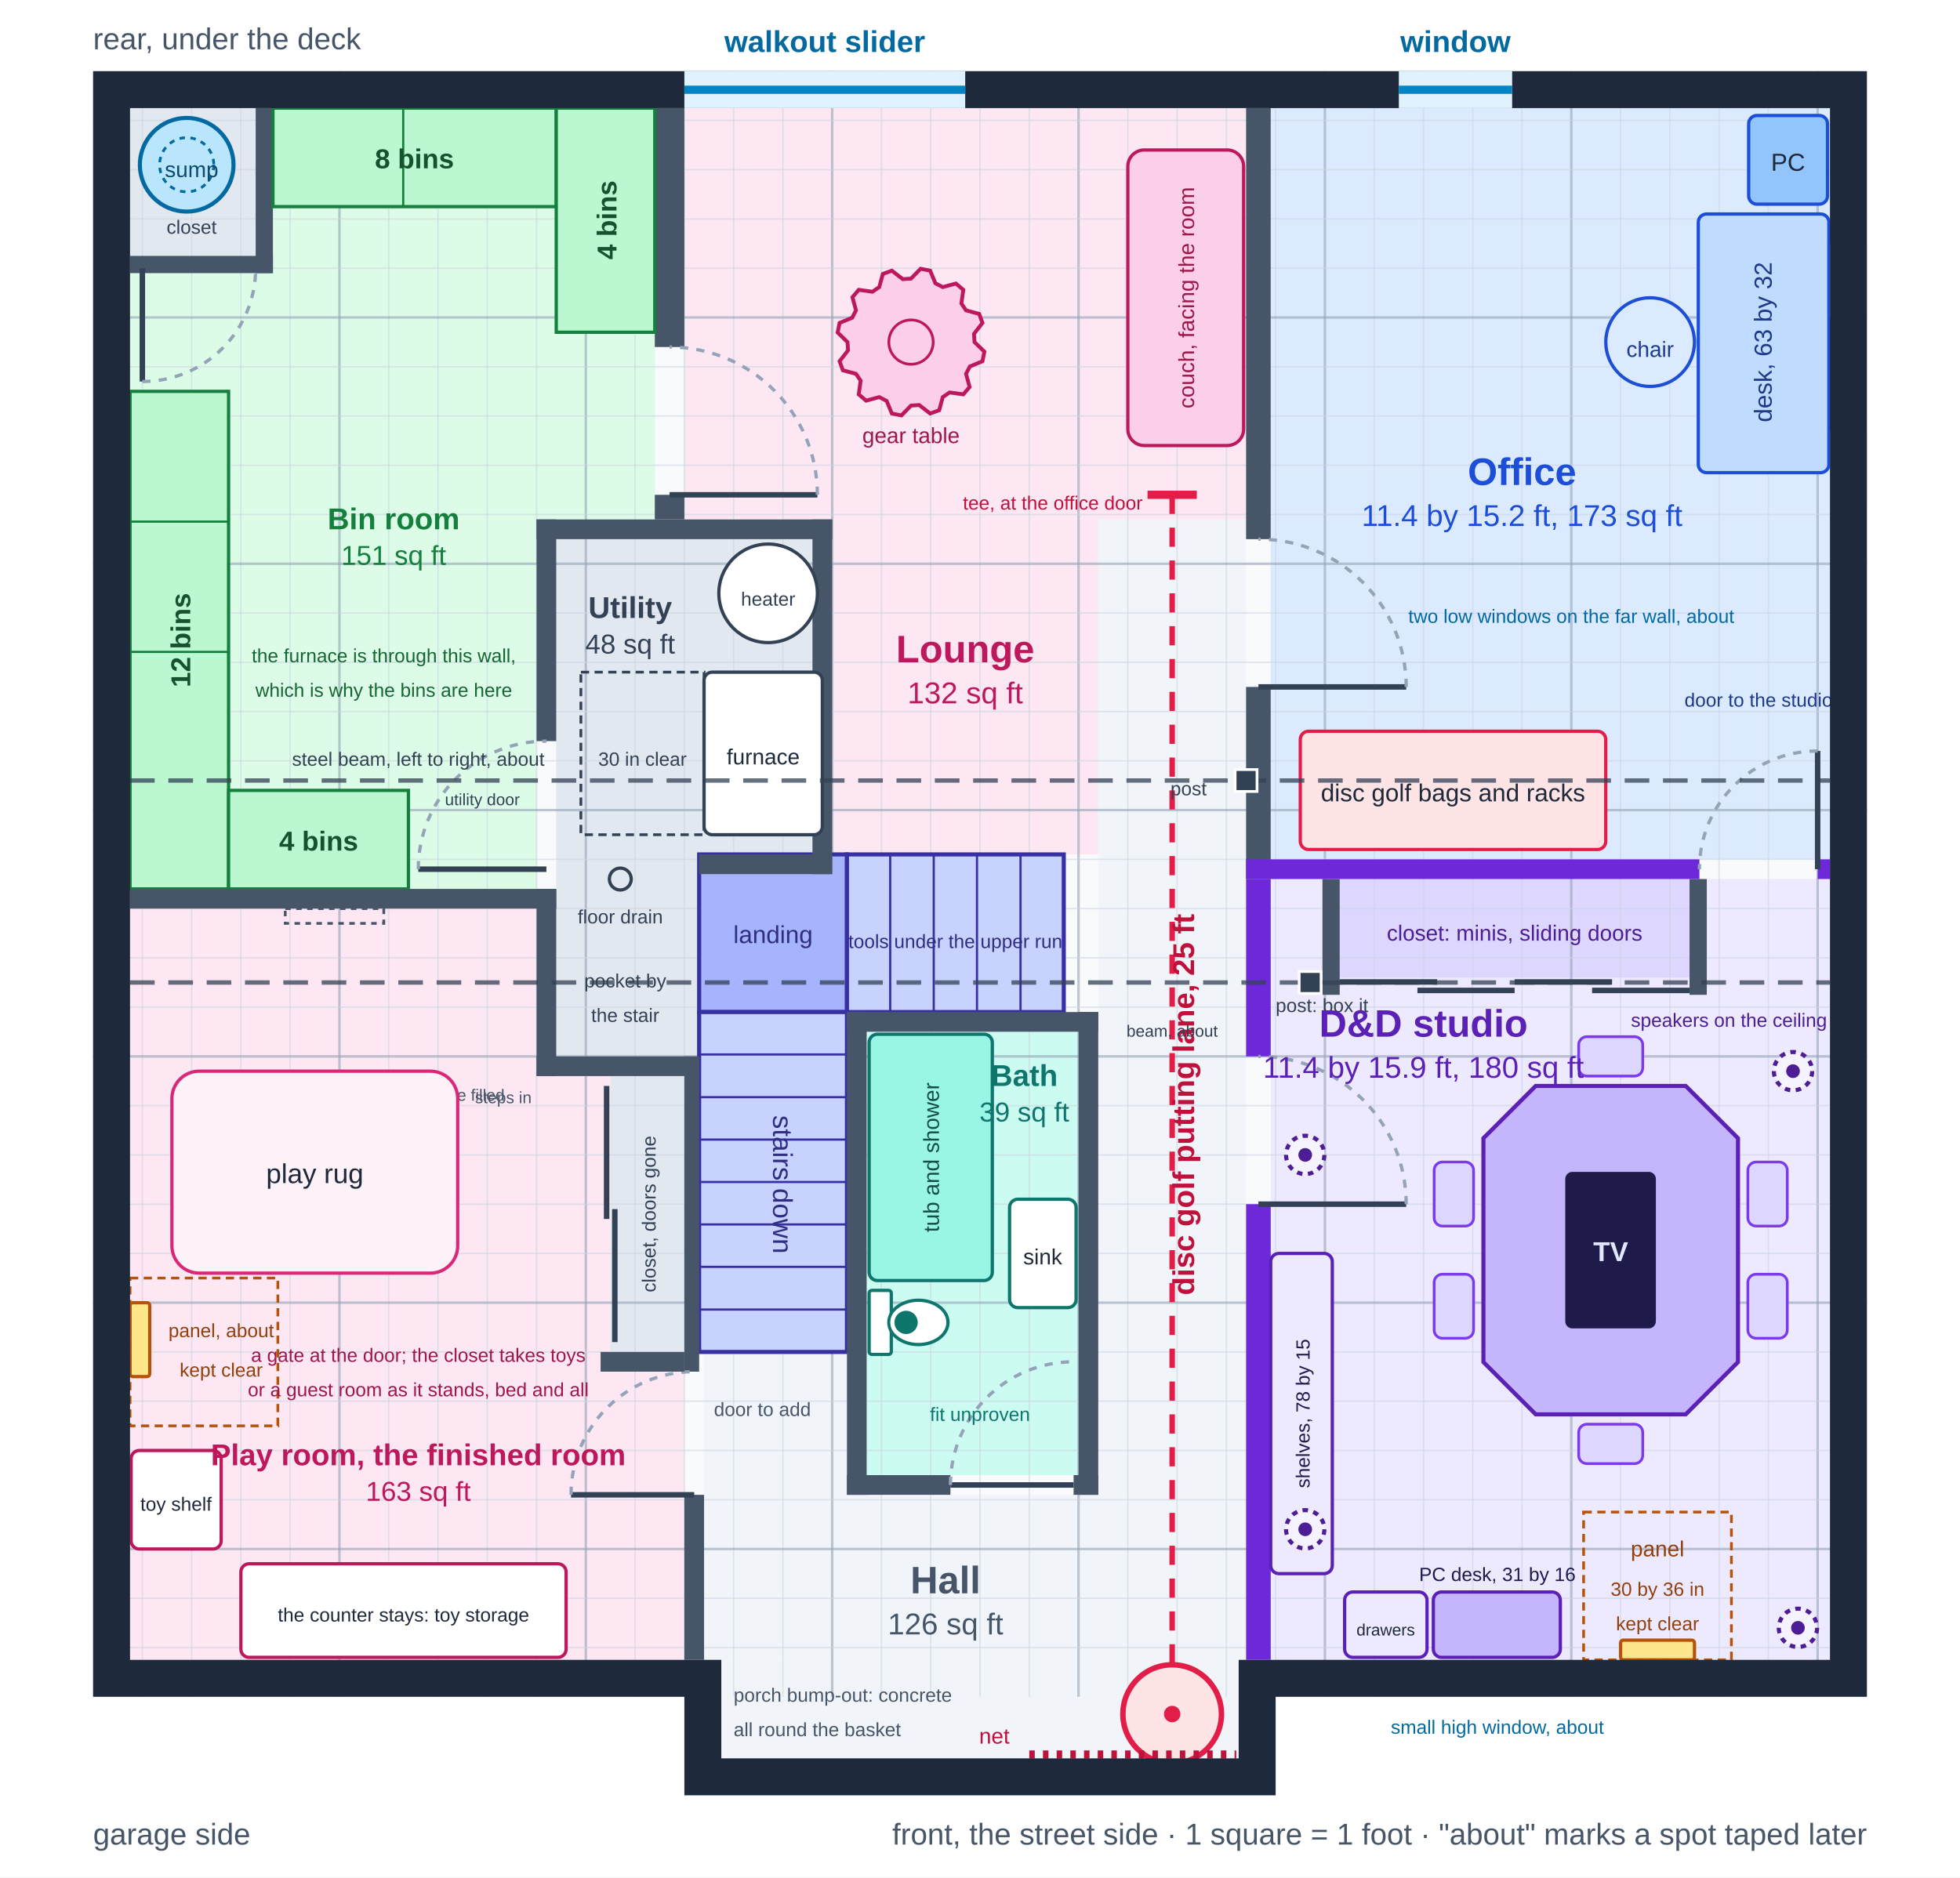
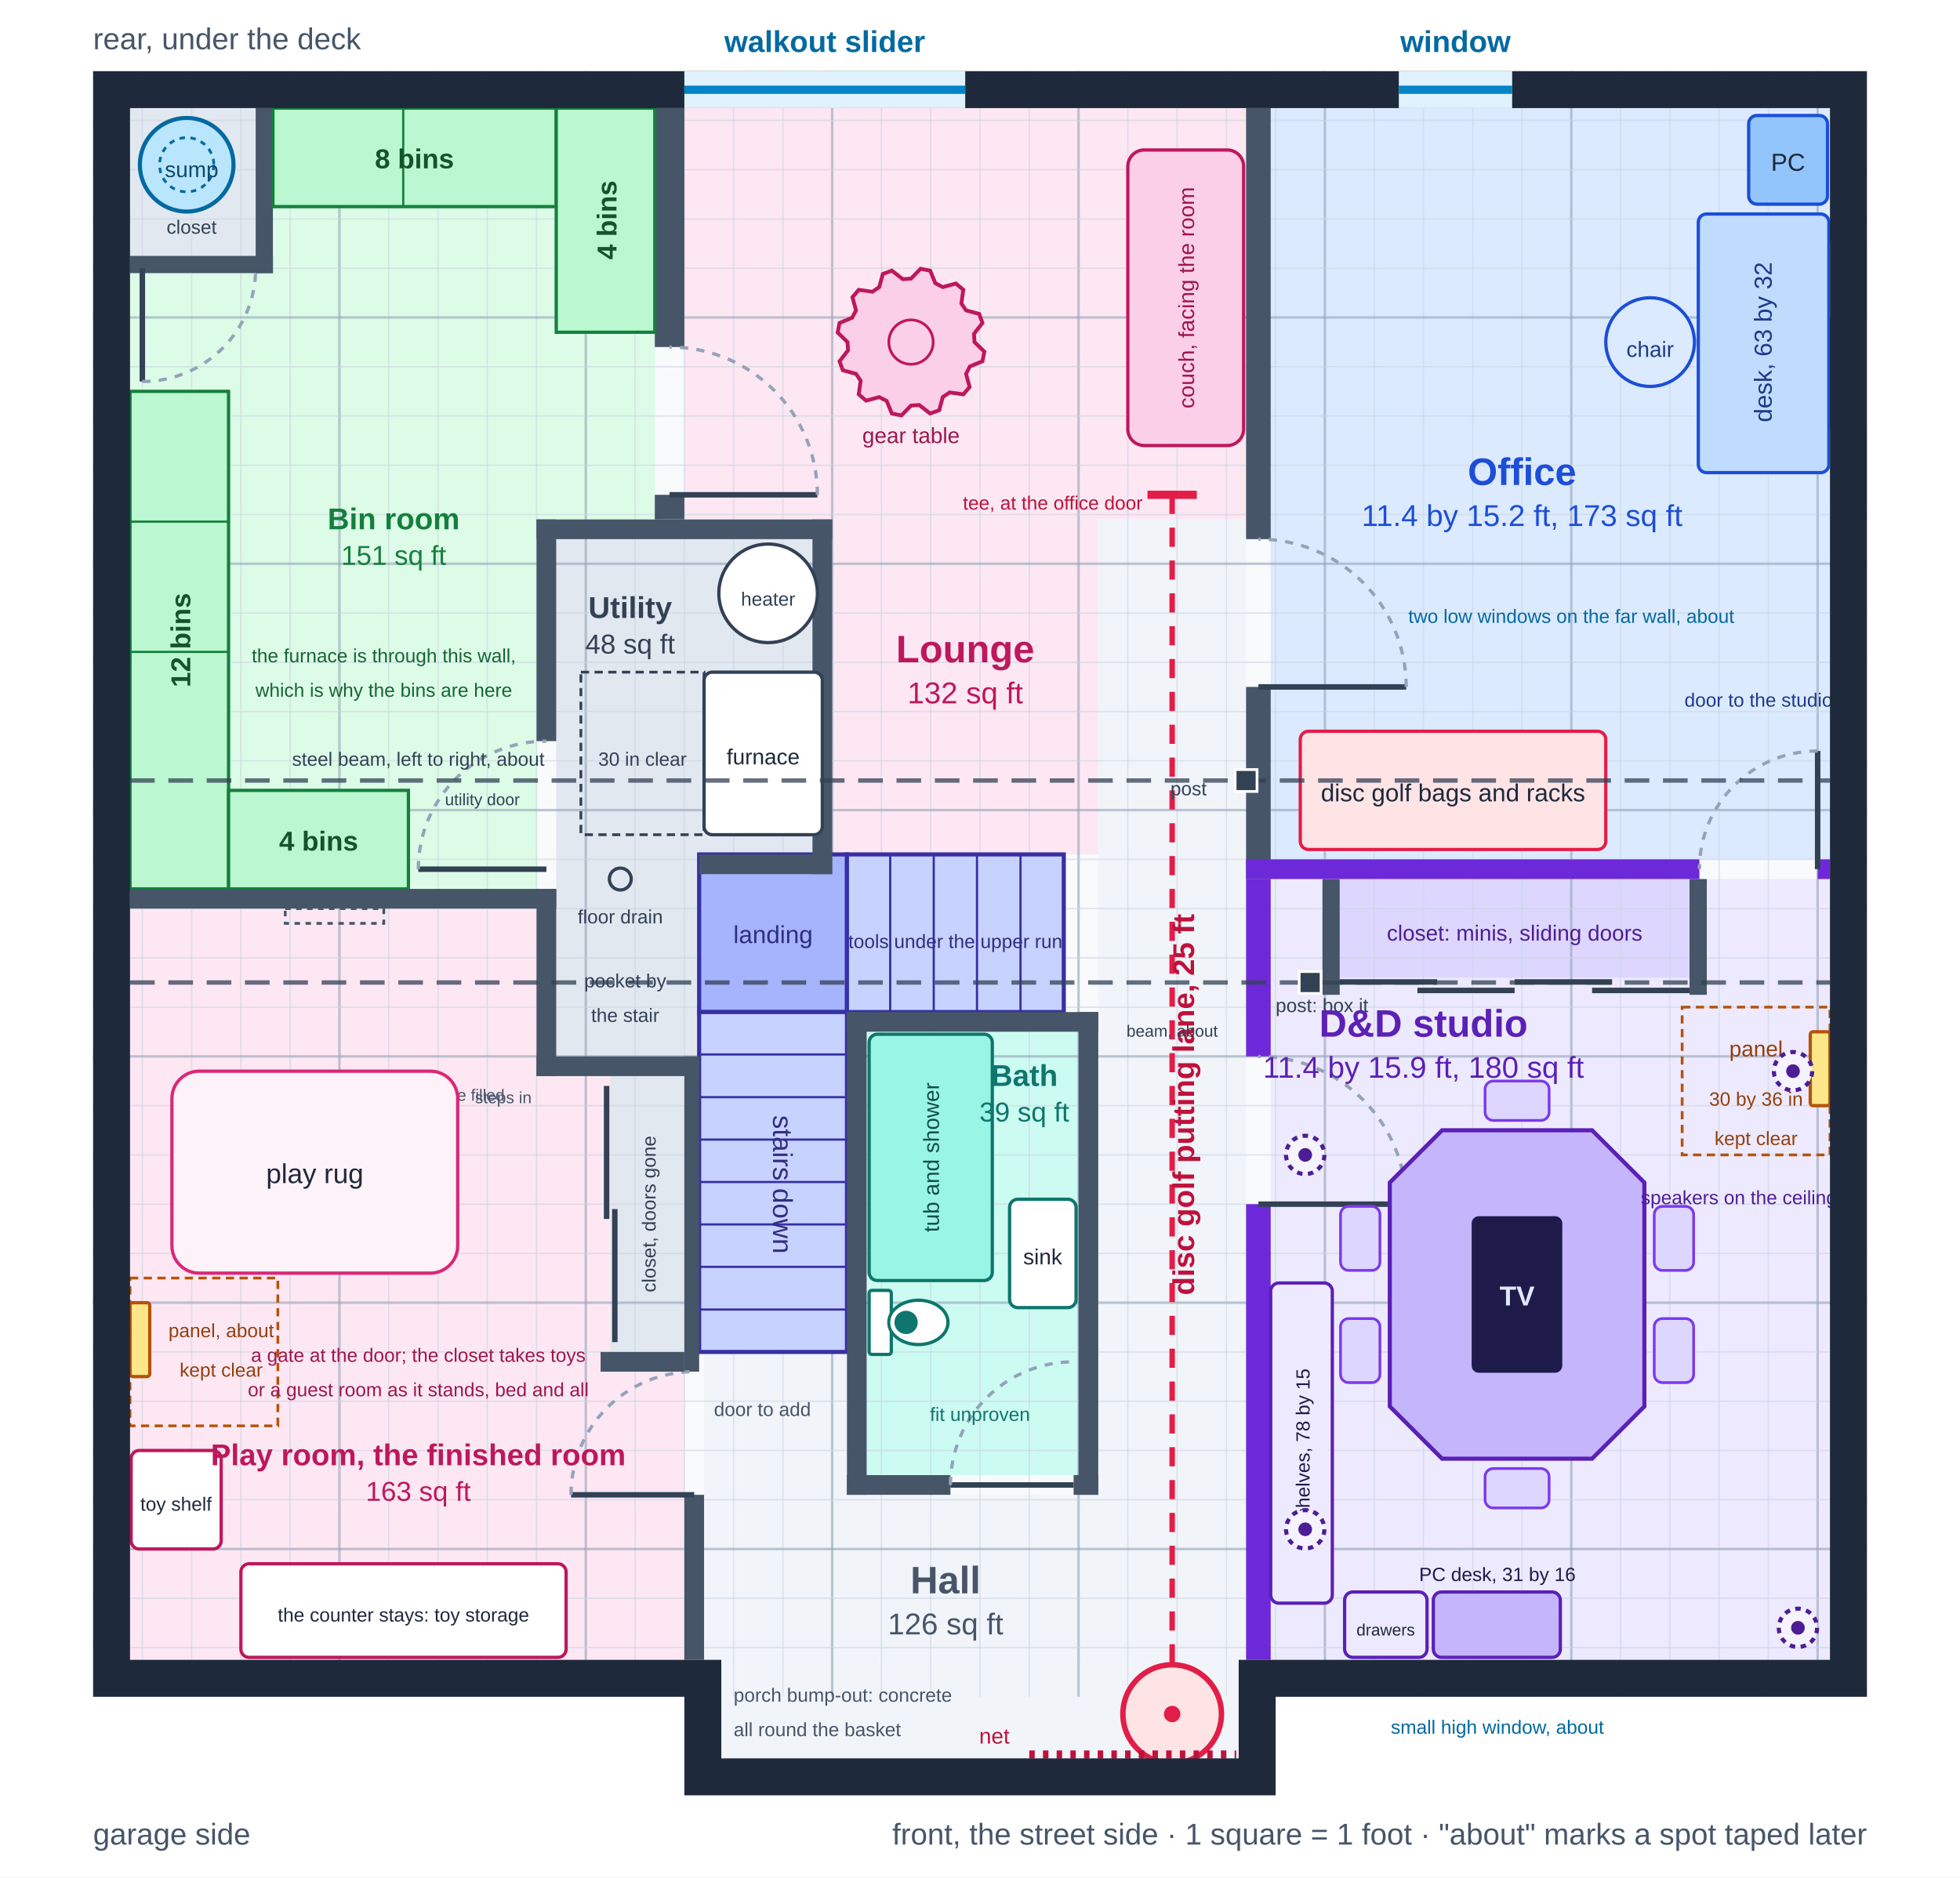
<svg xmlns="http://www.w3.org/2000/svg" viewBox="0 0 716 686" width="716" height="686" font-family="Segoe UI, Arial, sans-serif" role="img" aria-label="The basement with the D&amp;D studio by the office: studio, office, bins by the utilities, the finished room as the play room, the lane">
  <rect width="716" height="686" fill="#ffffff" />
  <rect x="34.0" y="26.0" width="648.0" height="594.0" fill="#f8fafc" />
  <rect x="250.0" y="620.0" width="216.0" height="36.0" fill="#f8fafc" />
  <rect x="47.5" y="39.5" width="191.7" height="150.3" fill="#dcfce7" />
  <rect x="47.5" y="189.8" width="148.5" height="135.0" fill="#dcfce7" />
  <rect x="47.5" y="39.5" width="45.9" height="54.0" fill="#e2e8f0" />
  <rect x="47.5" y="332.0" width="148.5" height="54.0" fill="#fce7f3" />
  <rect x="47.5" y="386.0" width="202.5" height="220.5" fill="#fce7f3" />
  <rect x="223.0" y="393.2" width="27.0" height="100.8" fill="#e2e8f0" />
  <rect x="464.2" y="321.2" width="204.3" height="285.3" fill="#ede9fe" />
  <rect x="489.4" y="321.2" width="127.8" height="36.0" fill="#ddd6fe" />
  <rect x="203.2" y="197.0" width="100.8" height="115.2" fill="#e2e8f0" />
  <rect x="203.2" y="312.2" width="52.2" height="73.8" fill="#e2e8f0" />
  <rect x="250.0" y="39.5" width="205.2" height="150.3" fill="#fce7f3" />
  <rect x="304.0" y="189.8" width="97.2" height="122.4" fill="#fce7f3" />
  <rect x="401.2" y="189.8" width="54.0" height="180.0" fill="#f1f5f9" />
  <rect x="401.2" y="369.8" width="54.0" height="176.4" fill="#f1f5f9" />
  <rect x="257.2" y="494.0" width="52.2" height="52.2" fill="#f1f5f9" />
  <rect x="257.2" y="546.2" width="198.0" height="60.3" fill="#f1f5f9" />
  <rect x="263.5" y="606.5" width="189.0" height="36.0" fill="#f1f5f9" />
  <rect x="464.2" y="39.5" width="204.3" height="274.5" fill="#dbeafe" />
  <rect x="316.6" y="377.0" width="77.4" height="162.0" fill="#ccfbf1" />
  <line x1="52.0" y1="26.0" x2="52.0" y2="620.0" stroke="#cbd5e1" stroke-width="0.5" opacity="0.6" />
  <line x1="70.0" y1="26.0" x2="70.0" y2="620.0" stroke="#cbd5e1" stroke-width="0.5" opacity="0.6" />
  <line x1="88.0" y1="26.0" x2="88.0" y2="620.0" stroke="#cbd5e1" stroke-width="0.5" opacity="0.6" />
  <line x1="106.0" y1="26.0" x2="106.0" y2="620.0" stroke="#cbd5e1" stroke-width="0.5" opacity="0.6" />
  <line x1="124.0" y1="26.0" x2="124.0" y2="620.0" stroke="#94a3b8" stroke-width="0.9" opacity="0.6" />
  <line x1="142.0" y1="26.0" x2="142.0" y2="620.0" stroke="#cbd5e1" stroke-width="0.5" opacity="0.6" />
  <line x1="160.0" y1="26.0" x2="160.0" y2="620.0" stroke="#cbd5e1" stroke-width="0.5" opacity="0.6" />
  <line x1="178.0" y1="26.0" x2="178.0" y2="620.0" stroke="#cbd5e1" stroke-width="0.5" opacity="0.6" />
  <line x1="196.0" y1="26.0" x2="196.0" y2="620.0" stroke="#cbd5e1" stroke-width="0.5" opacity="0.6" />
  <line x1="214.0" y1="26.0" x2="214.0" y2="620.0" stroke="#94a3b8" stroke-width="0.9" opacity="0.6" />
  <line x1="232.0" y1="26.0" x2="232.0" y2="620.0" stroke="#cbd5e1" stroke-width="0.5" opacity="0.6" />
  <line x1="250.0" y1="26.0" x2="250.0" y2="620.0" stroke="#cbd5e1" stroke-width="0.5" opacity="0.6" />
  <line x1="268.0" y1="26.0" x2="268.0" y2="620.0" stroke="#cbd5e1" stroke-width="0.5" opacity="0.6" />
  <line x1="286.0" y1="26.0" x2="286.0" y2="620.0" stroke="#cbd5e1" stroke-width="0.5" opacity="0.6" />
  <line x1="304.0" y1="26.0" x2="304.0" y2="620.0" stroke="#94a3b8" stroke-width="0.9" opacity="0.6" />
  <line x1="322.0" y1="26.0" x2="322.0" y2="620.0" stroke="#cbd5e1" stroke-width="0.5" opacity="0.6" />
  <line x1="340.0" y1="26.0" x2="340.0" y2="620.0" stroke="#cbd5e1" stroke-width="0.5" opacity="0.6" />
  <line x1="358.0" y1="26.0" x2="358.0" y2="620.0" stroke="#cbd5e1" stroke-width="0.5" opacity="0.6" />
  <line x1="376.0" y1="26.0" x2="376.0" y2="620.0" stroke="#cbd5e1" stroke-width="0.5" opacity="0.6" />
  <line x1="394.0" y1="26.0" x2="394.0" y2="620.0" stroke="#94a3b8" stroke-width="0.9" opacity="0.6" />
  <line x1="412.0" y1="26.0" x2="412.0" y2="620.0" stroke="#cbd5e1" stroke-width="0.5" opacity="0.6" />
  <line x1="430.0" y1="26.0" x2="430.0" y2="620.0" stroke="#cbd5e1" stroke-width="0.5" opacity="0.6" />
  <line x1="448.0" y1="26.0" x2="448.0" y2="620.0" stroke="#cbd5e1" stroke-width="0.5" opacity="0.6" />
  <line x1="466.0" y1="26.0" x2="466.0" y2="620.0" stroke="#cbd5e1" stroke-width="0.5" opacity="0.6" />
  <line x1="484.0" y1="26.0" x2="484.0" y2="620.0" stroke="#94a3b8" stroke-width="0.9" opacity="0.6" />
  <line x1="502.0" y1="26.0" x2="502.0" y2="620.0" stroke="#cbd5e1" stroke-width="0.5" opacity="0.6" />
  <line x1="520.0" y1="26.0" x2="520.0" y2="620.0" stroke="#cbd5e1" stroke-width="0.5" opacity="0.6" />
  <line x1="538.0" y1="26.0" x2="538.0" y2="620.0" stroke="#cbd5e1" stroke-width="0.5" opacity="0.6" />
  <line x1="556.0" y1="26.0" x2="556.0" y2="620.0" stroke="#cbd5e1" stroke-width="0.5" opacity="0.6" />
  <line x1="574.0" y1="26.0" x2="574.0" y2="620.0" stroke="#94a3b8" stroke-width="0.9" opacity="0.6" />
  <line x1="592.0" y1="26.0" x2="592.0" y2="620.0" stroke="#cbd5e1" stroke-width="0.5" opacity="0.6" />
  <line x1="610.0" y1="26.0" x2="610.0" y2="620.0" stroke="#cbd5e1" stroke-width="0.5" opacity="0.6" />
  <line x1="628.0" y1="26.0" x2="628.0" y2="620.0" stroke="#cbd5e1" stroke-width="0.5" opacity="0.6" />
  <line x1="646.0" y1="26.0" x2="646.0" y2="620.0" stroke="#cbd5e1" stroke-width="0.5" opacity="0.6" />
  <line x1="664.0" y1="26.0" x2="664.0" y2="620.0" stroke="#94a3b8" stroke-width="0.9" opacity="0.6" />
  <line x1="34.0" y1="44.0" x2="682.0" y2="44.0" stroke="#cbd5e1" stroke-width="0.5" opacity="0.6" />
  <line x1="34.0" y1="62.0" x2="682.0" y2="62.0" stroke="#cbd5e1" stroke-width="0.5" opacity="0.6" />
  <line x1="34.0" y1="80.0" x2="682.0" y2="80.0" stroke="#cbd5e1" stroke-width="0.5" opacity="0.6" />
  <line x1="34.0" y1="98.0" x2="682.0" y2="98.0" stroke="#cbd5e1" stroke-width="0.5" opacity="0.6" />
  <line x1="34.0" y1="116.0" x2="682.0" y2="116.0" stroke="#94a3b8" stroke-width="0.9" opacity="0.6" />
  <line x1="34.0" y1="134.0" x2="682.0" y2="134.0" stroke="#cbd5e1" stroke-width="0.5" opacity="0.6" />
  <line x1="34.0" y1="152.0" x2="682.0" y2="152.0" stroke="#cbd5e1" stroke-width="0.5" opacity="0.6" />
  <line x1="34.0" y1="170.0" x2="682.0" y2="170.0" stroke="#cbd5e1" stroke-width="0.5" opacity="0.6" />
  <line x1="34.0" y1="188.0" x2="682.0" y2="188.0" stroke="#cbd5e1" stroke-width="0.5" opacity="0.6" />
  <line x1="34.0" y1="206.0" x2="682.0" y2="206.0" stroke="#94a3b8" stroke-width="0.9" opacity="0.6" />
  <line x1="34.0" y1="224.0" x2="682.0" y2="224.0" stroke="#cbd5e1" stroke-width="0.5" opacity="0.6" />
  <line x1="34.0" y1="242.0" x2="682.0" y2="242.0" stroke="#cbd5e1" stroke-width="0.5" opacity="0.6" />
  <line x1="34.0" y1="260.0" x2="682.0" y2="260.0" stroke="#cbd5e1" stroke-width="0.5" opacity="0.6" />
  <line x1="34.0" y1="278.0" x2="682.0" y2="278.0" stroke="#cbd5e1" stroke-width="0.5" opacity="0.6" />
  <line x1="34.0" y1="296.0" x2="682.0" y2="296.0" stroke="#94a3b8" stroke-width="0.9" opacity="0.6" />
  <line x1="34.0" y1="314.0" x2="682.0" y2="314.0" stroke="#cbd5e1" stroke-width="0.5" opacity="0.6" />
  <line x1="34.0" y1="332.0" x2="682.0" y2="332.0" stroke="#cbd5e1" stroke-width="0.5" opacity="0.6" />
  <line x1="34.0" y1="350.0" x2="682.0" y2="350.0" stroke="#cbd5e1" stroke-width="0.5" opacity="0.6" />
  <line x1="34.0" y1="368.0" x2="682.0" y2="368.0" stroke="#cbd5e1" stroke-width="0.5" opacity="0.6" />
  <line x1="34.0" y1="386.0" x2="682.0" y2="386.0" stroke="#94a3b8" stroke-width="0.9" opacity="0.6" />
  <line x1="34.0" y1="404.0" x2="682.0" y2="404.0" stroke="#cbd5e1" stroke-width="0.5" opacity="0.6" />
  <line x1="34.0" y1="422.0" x2="682.0" y2="422.0" stroke="#cbd5e1" stroke-width="0.5" opacity="0.6" />
  <line x1="34.0" y1="440.0" x2="682.0" y2="440.0" stroke="#cbd5e1" stroke-width="0.5" opacity="0.6" />
  <line x1="34.0" y1="458.0" x2="682.0" y2="458.0" stroke="#cbd5e1" stroke-width="0.5" opacity="0.6" />
  <line x1="34.0" y1="476.0" x2="682.0" y2="476.0" stroke="#94a3b8" stroke-width="0.9" opacity="0.6" />
  <line x1="34.0" y1="494.0" x2="682.0" y2="494.0" stroke="#cbd5e1" stroke-width="0.5" opacity="0.6" />
  <line x1="34.0" y1="512.0" x2="682.0" y2="512.0" stroke="#cbd5e1" stroke-width="0.5" opacity="0.6" />
  <line x1="34.0" y1="530.0" x2="682.0" y2="530.0" stroke="#cbd5e1" stroke-width="0.5" opacity="0.6" />
  <line x1="34.0" y1="548.0" x2="682.0" y2="548.0" stroke="#cbd5e1" stroke-width="0.5" opacity="0.6" />
  <line x1="34.0" y1="566.0" x2="682.0" y2="566.0" stroke="#94a3b8" stroke-width="0.9" opacity="0.6" />
  <line x1="34.0" y1="584.0" x2="682.0" y2="584.0" stroke="#cbd5e1" stroke-width="0.5" opacity="0.6" />
  <line x1="34.0" y1="602.0" x2="682.0" y2="602.0" stroke="#cbd5e1" stroke-width="0.5" opacity="0.6" />
  <rect x="255.4" y="312.2" width="54.0" height="57.6" fill="#a5b4fc" stroke="#3730a3" stroke-width="1.5" />
  <rect x="309.4" y="312.2" width="79.2" height="57.6" fill="#c7d2fe" stroke="#3730a3" stroke-width="1.5" />
  <line x1="325.2" y1="312.2" x2="325.2" y2="369.8" stroke="#3730a3" stroke-width="0.8" />
  <line x1="341.1" y1="312.2" x2="341.1" y2="369.8" stroke="#3730a3" stroke-width="0.8" />
  <line x1="356.9" y1="312.2" x2="356.9" y2="369.8" stroke="#3730a3" stroke-width="0.8" />
  <line x1="372.8" y1="312.2" x2="372.8" y2="369.8" stroke="#3730a3" stroke-width="0.8" />
  <rect x="255.4" y="369.8" width="54.0" height="124.2" fill="#c7d2fe" stroke="#3730a3" stroke-width="1.5" />
  <line x1="255.4" y1="385.3" x2="309.4" y2="385.3" stroke="#3730a3" stroke-width="0.8" />
  <line x1="255.4" y1="400.9" x2="309.4" y2="400.9" stroke="#3730a3" stroke-width="0.8" />
  <line x1="255.4" y1="416.4" x2="309.4" y2="416.4" stroke="#3730a3" stroke-width="0.8" />
  <line x1="255.4" y1="431.9" x2="309.4" y2="431.9" stroke="#3730a3" stroke-width="0.8" />
  <line x1="255.4" y1="447.4" x2="309.4" y2="447.4" stroke="#3730a3" stroke-width="0.8" />
  <line x1="255.4" y1="462.9" x2="309.4" y2="462.9" stroke="#3730a3" stroke-width="0.8" />
  <line x1="255.4" y1="478.5" x2="309.4" y2="478.5" stroke="#3730a3" stroke-width="0.8" />
  <text x="282.4" y="344.6" font-size="9" fill="#312e81" text-anchor="middle">landing</text>
  <text x="282.4" y="432.8" font-size="10" fill="#312e81" text-anchor="middle" transform="rotate(90 282.4 432.8)">stairs down</text>
  <rect x="239.2" y="39.5" width="10.8" height="87.3" fill="#475569" />
  <rect x="239.2" y="180.8" width="10.8" height="9.0" fill="#475569" />
  <rect x="196.0" y="189.8" width="7.2" height="81.0" fill="#475569" />
  <rect x="196.0" y="189.8" width="108.0" height="7.2" fill="#475569" />
  <line x1="244.6" y1="180.8" x2="298.6" y2="180.8" stroke="#334155" stroke-width="2" />
  <path d="M 298.6 180.8 A 54.0 54.0 0 0 0 244.6 126.8" fill="none" stroke="#94a3b8" stroke-width="1.2" stroke-dasharray="3,3" />
  <rect x="47.5" y="93.5" width="52.2" height="6.3" fill="#475569" />
  <rect x="93.4" y="39.5" width="6.3" height="60.3" fill="#475569" />
  <line x1="52.0" y1="98.0" x2="52.0" y2="139.4" stroke="#334155" stroke-width="2" />
  <path d="M 52.0 139.4 A 41.4 41.4 0 0 0 93.4 98.0" fill="none" stroke="#94a3b8" stroke-width="1.2" stroke-dasharray="3,3" />
  <circle cx="68.2" cy="60.2" r="17.1" fill="#bae6fd" stroke="#0369a1" stroke-width="1.5" />
  <circle cx="68.2" cy="60.2" r="9.9" fill="none" stroke="#0369a1" stroke-width="1" stroke-dasharray="2,2" />
  <text x="70.0" y="64.7" font-size="8" fill="#0c4a6e" text-anchor="middle">sump</text>
  <text x="70.0" y="85.4" font-size="7" fill="#334155" text-anchor="middle">closet</text>
  <rect x="99.7" y="39.5" width="103.5" height="36.0" fill="#bbf7d0" stroke="#15803d" stroke-width="1.2" />
  <line x1="147.3" y1="39.5" x2="147.3" y2="75.5" stroke="#15803d" stroke-width="0.8" />
  <text x="151.4" y="61.5" font-size="10" font-weight="700" fill="#14532d" text-anchor="middle">8 bins</text>
  <rect x="47.5" y="143.0" width="36.0" height="181.8" fill="#bbf7d0" stroke="#15803d" stroke-width="1.2" />
  <line x1="47.5" y1="190.6" x2="83.5" y2="190.6" stroke="#15803d" stroke-width="0.8" />
  <line x1="47.5" y1="238.2" x2="83.5" y2="238.2" stroke="#15803d" stroke-width="0.8" />
  <text x="65.5" y="237.9" font-size="10" font-weight="700" fill="#14532d" text-anchor="middle" transform="rotate(-90 65.5 233.9)">12 bins</text>
  <rect x="83.5" y="288.8" width="65.7" height="36.0" fill="#bbf7d0" stroke="#15803d" stroke-width="1.2" />
  <text x="116.4" y="310.8" font-size="10" font-weight="700" fill="#14532d" text-anchor="middle">4 bins</text>
  <text x="176.2" y="294.2" font-size="6" fill="#334155" text-anchor="middle">utility door</text>
  <rect x="203.2" y="39.5" width="36.0" height="81.9" fill="#bbf7d0" stroke="#15803d" stroke-width="1.2" />
  <text x="221.2" y="84.4" font-size="10" font-weight="700" fill="#14532d" text-anchor="middle" transform="rotate(-90 221.2 80.4)">4 bins</text>
  <text x="140.2" y="242.0" font-size="7" fill="#166534" text-anchor="middle">the furnace is through this wall,</text>
  <text x="140.2" y="254.6" font-size="7" fill="#166534" text-anchor="middle">which is why the bins are here</text>
  <rect x="47.5" y="324.8" width="155.7" height="7.2" fill="#475569" />
  <rect x="196.0" y="324.8" width="7.2" height="68.4" fill="#475569" />
  <rect x="196.0" y="386.0" width="59.4" height="7.2" fill="#475569" />
  <rect x="250.0" y="386.0" width="5.4" height="115.2" fill="#475569" />
  <rect x="250.0" y="546.2" width="7.2" height="60.3" fill="#475569" />
  <line x1="253.6" y1="546.2" x2="208.6" y2="546.2" stroke="#334155" stroke-width="2" />
  <path d="M 208.6 546.2 A 45.0 45.0 0 0 1 253.6 501.2" fill="none" stroke="#94a3b8" stroke-width="1.2" stroke-dasharray="3,3" />
  <text x="260.8" y="517.4" font-size="7" fill="#475569" text-anchor="start">door to add</text>
  <rect x="219.4" y="494.0" width="30.6" height="7.2" fill="#475569" />
  <line x1="221.6" y1="396.8" x2="221.6" y2="445.4" stroke="#334155" stroke-width="2" />
  <line x1="224.6" y1="441.8" x2="224.6" y2="490.4" stroke="#334155" stroke-width="2" />
  <text x="236.5" y="443.6" font-size="7" fill="#334155" text-anchor="middle" transform="rotate(-90 236.5 443.6)" dy="3">closet, doors gone</text>
  <text x="194.2" y="403.1" font-size="6" fill="#475569" text-anchor="end">steps in</text>
  <rect x="47.5" y="476.0" width="7.2" height="27.0" rx="1" fill="#fde68a" stroke="#b45309" stroke-width="1.2" />
  <rect x="47.5" y="467.0" width="54.0" height="54.0" fill="none" stroke="#b45309" stroke-width="1" stroke-dasharray="3,2" />
  <text x="80.8" y="488.6" font-size="7" fill="#92400e" text-anchor="middle">panel, about</text>
  <text x="80.8" y="503.0" font-size="7" fill="#92400e" text-anchor="middle">kept clear</text>
  <rect x="104.2" y="332.0" width="36.0" height="5.4" fill="none" stroke="#475569" stroke-width="1" stroke-dasharray="2,2" />
  <text x="134.8" y="402.2" font-size="6" fill="#475569" text-anchor="middle">framed opening, centered, to be filled</text>
  <rect x="62.8" y="391.4" width="104.4" height="73.8" rx="10" fill="#fdf2f8" stroke="#db2777" stroke-width="1.2" />
  <text x="115.0" y="432.3" font-size="10" fill="#1e293b" text-anchor="middle">play rug</text>
  <rect x="88.0" y="571.4" width="118.8" height="34.2" rx="3" fill="#ffffff" stroke="#be185d" stroke-width="1.2" />
  <text x="147.4" y="592.5" font-size="7" fill="#1e293b" text-anchor="middle">the counter stays: toy storage</text>
  <rect x="47.9" y="530.0" width="32.9" height="36.0" rx="3" fill="#ffffff" stroke="#be185d" stroke-width="1.2" />
  <text x="64.3" y="552.0" font-size="7" fill="#1e293b" text-anchor="middle">toy shelf</text>
  <text x="152.8" y="497.6" font-size="7" fill="#9d174d" text-anchor="middle">a gate at the door; the closet takes toys</text>
  <text x="152.8" y="510.2" font-size="7" fill="#9d174d" text-anchor="middle">or a guest room as it stands, bed and all</text>
  <rect x="455.2" y="321.2" width="9.0" height="64.8" fill="#6d28d9" />
  <rect x="455.2" y="440.0" width="9.0" height="166.5" fill="#6d28d9" />
  <line x1="459.7" y1="440.0" x2="513.7" y2="440.0" stroke="#334155" stroke-width="2" />
  <path d="M 513.7 440.0 A 54.0 54.0 0 0 0 459.7 386.0" fill="none" stroke="#94a3b8" stroke-width="1.2" stroke-dasharray="3,3" />
  <text x="466.0" y="369.8" font-size="7" fill="#334155" text-anchor="start">post: box it</text>
  <rect x="483.1" y="321.2" width="6.3" height="42.3" fill="#475569" />
  <rect x="617.2" y="321.2" width="6.3" height="42.3" fill="#475569" />
  <line x1="489.4" y1="358.8" x2="525.0" y2="358.8" stroke="#334155" stroke-width="2" />
  <line x1="517.8" y1="361.9" x2="553.3" y2="361.9" stroke="#334155" stroke-width="2" />
  <line x1="553.3" y1="358.8" x2="588.9" y2="358.8" stroke="#334155" stroke-width="2" />
  <line x1="581.6" y1="361.9" x2="617.2" y2="361.9" stroke="#334155" stroke-width="2" />
  <text x="553.3" y="343.7" font-size="8" fill="#4c1d95" text-anchor="middle">closet: minis, sliding doors</text>
-   <polygon points="561.0,396.8 615.8,396.8 634.9,415.9 634.9,497.7 615.8,516.8 561.0,516.8 541.9,497.7 541.9,415.9" fill="#c4b5fd" stroke="#5b21b6" stroke-width="1.5" />
-   <rect x="572.4" y="428.8" width="31.9" height="56.0" rx="2" fill="#1e1b4b" stroke="#1e1b4b" stroke-width="1.2" />
-   <text x="588.4" y="460.8" font-size="10" font-weight="700" fill="#e0e7ff" text-anchor="middle">TV</text>
-   <rect x="576.7" y="378.8" width="23.4" height="14.4" rx="3" fill="#ddd6fe" stroke="#7c3aed" />
-   <rect x="576.7" y="520.4" width="23.4" height="14.4" rx="3" fill="#ddd6fe" stroke="#7c3aed" />
-   <rect x="523.9" y="424.6" width="14.4" height="23.4" rx="3" fill="#ddd6fe" stroke="#7c3aed" />
-   <rect x="638.5" y="424.6" width="14.4" height="23.4" rx="3" fill="#ddd6fe" stroke="#7c3aed" />
-   <rect x="523.9" y="465.6" width="14.4" height="23.4" rx="3" fill="#ddd6fe" stroke="#7c3aed" />
-   <rect x="638.5" y="465.6" width="14.4" height="23.4" rx="3" fill="#ddd6fe" stroke="#7c3aed" />
-   <rect x="464.2" y="458.0" width="22.5" height="117.0" rx="3" fill="#ede9fe" stroke="#5b21b6" stroke-width="1.2" />
-   <text x="475.4" y="516.5" font-size="7" fill="#1e1b4b" text-anchor="middle" transform="rotate(-90 475.4 516.5)" dy="3">shelves, 78 by 15</text>
+   <polygon points="526.8,413.0 581.6,413.0 600.7,432.1 600.7,513.9 581.6,533.0 526.8,533.0 507.7,513.9 507.7,432.1" fill="#c4b5fd" stroke="#5b21b6" stroke-width="1.5" />
+   <rect x="538.2" y="445.0" width="31.9" height="56.0" rx="2" fill="#1e1b4b" stroke="#1e1b4b" stroke-width="1.2" />
+   <text x="554.2" y="477.0" font-size="10" font-weight="700" fill="#e0e7ff" text-anchor="middle">TV</text>
+   <rect x="542.5" y="395.0" width="23.4" height="14.4" rx="3" fill="#ddd6fe" stroke="#7c3aed" />
+   <rect x="542.5" y="536.6" width="23.4" height="14.4" rx="3" fill="#ddd6fe" stroke="#7c3aed" />
+   <rect x="489.7" y="440.8" width="14.4" height="23.4" rx="3" fill="#ddd6fe" stroke="#7c3aed" />
+   <rect x="604.3" y="440.8" width="14.4" height="23.4" rx="3" fill="#ddd6fe" stroke="#7c3aed" />
+   <rect x="489.7" y="481.8" width="14.4" height="23.4" rx="3" fill="#ddd6fe" stroke="#7c3aed" />
+   <rect x="604.3" y="481.8" width="14.4" height="23.4" rx="3" fill="#ddd6fe" stroke="#7c3aed" />
+   <rect x="464.2" y="468.8" width="22.5" height="117.0" rx="3" fill="#ede9fe" stroke="#5b21b6" stroke-width="1.2" />
+   <text x="475.4" y="527.3" font-size="7" fill="#1e1b4b" text-anchor="middle" transform="rotate(-90 475.4 527.3)" dy="3">shelves, 78 by 15</text>
  <rect x="523.6" y="581.7" width="46.4" height="23.9" rx="3" fill="#c4b5fd" stroke="#5b21b6" stroke-width="1.2" />
  <text x="547.0" y="577.7" font-size="7" fill="#1e1b4b" text-anchor="middle">PC desk, 31 by 16</text>
  <rect x="491.2" y="581.7" width="30.1" height="23.9" rx="3" fill="#ede9fe" stroke="#5b21b6" stroke-width="1.2" />
  <text x="506.2" y="597.6" font-size="6" fill="#1e293b" text-anchor="middle">drawers</text>
-   <rect x="592.0" y="599.3" width="27.0" height="7.2" rx="1" fill="#fde68a" stroke="#b45309" stroke-width="1.2" />
-   <rect x="578.5" y="552.5" width="54.0" height="54.0" fill="none" stroke="#b45309" stroke-width="1" stroke-dasharray="3,2" />
-   <text x="605.5" y="568.7" font-size="8" fill="#92400e" text-anchor="middle">panel</text>
-   <text x="605.5" y="583.1" font-size="7" fill="#92400e" text-anchor="middle">30 by 36 in</text>
-   <text x="605.5" y="595.7" font-size="7" fill="#92400e" text-anchor="middle">kept clear</text>
+   <rect x="661.3" y="377.0" width="7.2" height="27.0" rx="1" fill="#fde68a" stroke="#b45309" stroke-width="1.2" />
+   <rect x="614.5" y="368.0" width="54.0" height="54.0" fill="none" stroke="#b45309" stroke-width="1" stroke-dasharray="3,2" />
+   <text x="641.5" y="386.0" font-size="8" fill="#92400e" text-anchor="middle">panel</text>
+   <text x="641.5" y="404.0" font-size="7" fill="#92400e" text-anchor="middle">30 by 36 in</text>
+   <text x="641.5" y="418.4" font-size="7" fill="#92400e" text-anchor="middle">kept clear</text>
  <circle cx="476.8" cy="422.0" r="7" fill="#f5f3ff" stroke="#4c1d95" stroke-width="1.5" stroke-dasharray="2,2" />
  <circle cx="476.8" cy="422.0" r="2.5" fill="#4c1d95" />
  <circle cx="655.0" cy="391.4" r="7" fill="#f5f3ff" stroke="#4c1d95" stroke-width="1.5" stroke-dasharray="2,2" />
  <circle cx="655.0" cy="391.4" r="2.5" fill="#4c1d95" />
  <circle cx="476.8" cy="558.8" r="7" fill="#f5f3ff" stroke="#4c1d95" stroke-width="1.5" stroke-dasharray="2,2" />
  <circle cx="476.8" cy="558.8" r="2.5" fill="#4c1d95" />
  <circle cx="656.8" cy="594.8" r="7" fill="#f5f3ff" stroke="#4c1d95" stroke-width="1.5" stroke-dasharray="2,2" />
  <circle cx="656.8" cy="594.8" r="2.5" fill="#4c1d95" />
-   <text x="631.6" y="375.2" font-size="7" fill="#4c1d95" text-anchor="middle">speakers on the ceiling</text>
+   <text x="635.2" y="440.0" font-size="7" fill="#4c1d95" text-anchor="middle">speakers on the ceiling</text>
  <rect x="529.0" y="606.5" width="36.0" height="13.5" fill="#e0f2fe" />
  <line x1="529.0" y1="613.3" x2="565.0" y2="613.3" stroke="#0284c7" stroke-width="3" />
  <text x="547.0" y="633.5" font-size="7" fill="#0369a1" text-anchor="middle">small high window, about</text>
  <rect x="296.8" y="189.8" width="7.2" height="129.6" fill="#475569" />
  <rect x="255.4" y="312.2" width="48.6" height="7.2" fill="#475569" />
  <line x1="199.6" y1="317.6" x2="152.8" y2="317.6" stroke="#334155" stroke-width="2" />
  <path d="M 152.8 317.6 A 46.8 46.8 0 0 1 199.6 270.8" fill="none" stroke="#94a3b8" stroke-width="1.2" stroke-dasharray="3,3" />
  <rect x="257.2" y="245.6" width="43.2" height="59.4" rx="3" fill="#ffffff" stroke="#334155" stroke-width="1.2" />
  <text x="278.8" y="279.3" font-size="8" fill="#1e293b" text-anchor="middle">furnace</text>
  <rect x="212.2" y="245.6" width="45.0" height="59.4" fill="none" stroke="#334155" stroke-width="1" stroke-dasharray="3,2" />
  <text x="234.7" y="279.8" font-size="7" fill="#334155" text-anchor="middle">30 in clear</text>
  <circle cx="280.6" cy="216.8" r="18.0" fill="#ffffff" stroke="#334155" stroke-width="1.2" />
  <text x="280.6" y="221.3" font-size="7" fill="#334155" text-anchor="middle">heater</text>
  <circle cx="226.6" cy="321.2" r="4" fill="none" stroke="#334155" stroke-width="1.2" />
  <text x="226.6" y="337.4" font-size="7" fill="#334155" text-anchor="middle">floor drain</text>
  <text x="228.4" y="360.8" font-size="7" fill="#334155" text-anchor="middle">pocket by</text>
  <text x="228.4" y="373.4" font-size="7" fill="#334155" text-anchor="middle">the stair</text>
  <rect x="412.0" y="54.8" width="42.3" height="108.0" rx="6" fill="#fbcfe8" stroke="#be185d" stroke-width="1.2" />
  <text x="433.2" y="108.8" font-size="8" fill="#9d174d" text-anchor="middle" transform="rotate(-90 433.2 108.8)" dy="3">couch, facing the room</text>
  <polygon points="356.0,125.0 359.6,128.5 358.9,132.0 354.3,133.9 352.9,136.6 354.2,141.4 351.9,144.1 346.9,143.4 344.4,145.1 343.1,149.9 339.8,151.1 335.8,148.0 332.8,148.2 329.3,151.8 325.8,151.1 323.9,146.5 321.2,145.1 316.4,146.4 313.7,144.1 314.4,139.1 312.7,136.6 307.9,135.3 306.7,132.0 309.8,128.0 309.6,125.0 306.0,121.5 306.7,118.0 311.3,116.1 312.7,113.4 311.4,108.6 313.7,105.9 318.7,106.6 321.2,104.9 322.5,100.1 325.8,98.9 329.8,102.0 332.8,101.8 336.3,98.2 339.8,98.9 341.7,103.5 344.4,104.9 349.2,103.6 351.9,105.9 351.2,110.9 352.9,113.4 357.7,114.7 358.9,118.0 355.8,122.0" fill="#fbcfe8" stroke="#be185d" stroke-width="1.4" />
  <circle cx="332.8" cy="125.0" r="8.1" fill="none" stroke="#be185d" stroke-width="1" />
  <text x="332.8" y="161.9" font-size="8" fill="#9d174d" text-anchor="middle">gear table</text>
  <text x="417.4" y="186.2" font-size="7" fill="#be123c" text-anchor="end">tee, at the office door</text>
  <text x="349.0" y="346.4" font-size="7" fill="#312e81" text-anchor="middle">tools under the upper run</text>
  <line x1="428.2" y1="180.8" x2="428.2" y2="626.3" stroke="#e11d48" stroke-width="2" stroke-dasharray="7,5" />
  <line x1="419.2" y1="180.8" x2="437.2" y2="180.8" stroke="#e11d48" stroke-width="3" />
  <circle cx="428.2" cy="626.3" r="18.0" fill="#ffe4e6" stroke="#e11d48" stroke-width="2" />
  <circle cx="428.2" cy="626.3" r="3" fill="#e11d48" />
  <text x="436.2" y="403.6" font-size="11" font-weight="700" fill="#be123c" text-anchor="middle" transform="rotate(-90 436.2 403.6)">disc golf putting lane, 25 ft</text>
  <line x1="376.0" y1="641.1" x2="451.6" y2="641.1" stroke="#be123c" stroke-width="3" stroke-dasharray="2,3" />
  <text x="368.8" y="637.1" font-size="8" fill="#be123c" text-anchor="end">net</text>
  <text x="268.0" y="621.8" font-size="7" fill="#475569" text-anchor="start">porch bump-out: concrete</text>
  <text x="268.0" y="634.4" font-size="7" fill="#475569" text-anchor="start">all round the basket</text>
  <rect x="455.2" y="39.5" width="9.0" height="157.5" fill="#475569" />
  <rect x="455.2" y="251.0" width="9.0" height="70.2" fill="#475569" />
  <rect x="455.2" y="314.0" width="165.6" height="7.2" fill="#6d28d9" />
  <rect x="664.0" y="314.0" width="4.5" height="7.2" fill="#6d28d9" />
  <line x1="664.0" y1="317.6" x2="664.0" y2="274.4" stroke="#334155" stroke-width="2" />
  <path d="M 664.0 274.4 A 43.2 43.2 0 0 0 620.8 317.6" fill="none" stroke="#94a3b8" stroke-width="1.2" stroke-dasharray="3,3" />
  <text x="642.4" y="258.2" font-size="7" fill="#1e3a8a" text-anchor="middle">door to the studio</text>
  <line x1="459.7" y1="251.0" x2="513.7" y2="251.0" stroke="#334155" stroke-width="2" />
  <path d="M 513.7 251.0 A 54.0 54.0 0 0 0 459.7 197.0" fill="none" stroke="#94a3b8" stroke-width="1.2" stroke-dasharray="3,3" />
  <rect x="638.8" y="42.2" width="28.8" height="32.4" rx="3" fill="#93c5fd" stroke="#1d4ed8" stroke-width="1.2" />
  <text x="653.2" y="62.4" font-size="9" fill="#1e293b" text-anchor="middle">PC</text>
  <rect x="620.4" y="78.2" width="47.7" height="94.5" rx="3" fill="#bfdbfe" stroke="#1d4ed8" stroke-width="1.2" />
  <text x="644.2" y="125.0" font-size="9" fill="#1e3a8a" text-anchor="middle" transform="rotate(-90 644.2 125.0)" dy="3">desk, 63 by 32</text>
  <circle cx="602.8" cy="125.0" r="16.2" fill="#dbeafe" stroke="#1d4ed8" stroke-width="1.2" />
  <text x="602.8" y="130.4" font-size="8" fill="#1e3a8a" text-anchor="middle">chair</text>
  <rect x="475.0" y="267.2" width="111.6" height="43.2" rx="3" fill="#ffe4e6" stroke="#e11d48" stroke-width="1.2" />
  <text x="530.8" y="292.8" font-size="9" fill="#1e293b" text-anchor="middle">disc golf bags and racks</text>
  <rect x="668.5" y="89.0" width="13.5" height="27.0" fill="#e0f2fe" />
  <line x1="675.3" y1="89.0" x2="675.3" y2="116.0" stroke="#0284c7" stroke-width="3" />
  <rect x="668.5" y="157.4" width="13.5" height="27.0" fill="#e0f2fe" />
  <line x1="675.3" y1="157.4" x2="675.3" y2="184.4" stroke="#0284c7" stroke-width="3" />
  <text x="574.0" y="227.6" font-size="7" fill="#0369a1" text-anchor="middle">two low windows on the far wall, about</text>
  <rect x="309.4" y="369.8" width="91.8" height="7.2" fill="#475569" />
  <rect x="309.4" y="369.8" width="7.2" height="176.4" fill="#475569" />
  <rect x="394.0" y="369.8" width="7.2" height="176.4" fill="#475569" />
  <rect x="309.4" y="539.0" width="37.8" height="7.2" fill="#475569" />
  <rect x="392.2" y="539.0" width="9.0" height="7.2" fill="#475569" />
  <line x1="392.2" y1="542.6" x2="347.2" y2="542.6" stroke="#334155" stroke-width="2" />
  <path d="M 347.2 542.6 A 45.0 45.0 0 0 1 392.2 497.6" fill="none" stroke="#94a3b8" stroke-width="1.2" stroke-dasharray="3,3" />
  <rect x="317.5" y="377.9" width="45.0" height="90.0" rx="3" fill="#99f6e4" stroke="#0f766e" stroke-width="1.2" />
  <text x="340.0" y="422.9" font-size="8" fill="#134e4a" text-anchor="middle" transform="rotate(-90 340.0 422.9)" dy="3">tub and shower</text>
  <rect x="317.5" y="471.5" width="8.1" height="23.4" rx="1" fill="#ffffff" stroke="#0f766e" stroke-width="1.2" />
  <ellipse cx="335.5" cy="483.2" rx="10.8" ry="8.1" fill="#ffffff" stroke="#0f766e" stroke-width="1.2" />
  <rect x="368.8" y="438.2" width="24.3" height="39.6" rx="3" fill="#ffffff" stroke="#0f766e" stroke-width="1.2" />
  <text x="380.9" y="462.0" font-size="8" fill="#1e293b" text-anchor="middle">sink</text>
  <text x="358.0" y="519.2" font-size="7" fill="#0f766e" text-anchor="middle">fit unproven</text>
  <line x1="47.5" y1="285.2" x2="668.5" y2="285.2" stroke="#334155" stroke-width="1.6" stroke-dasharray="9,5" opacity="0.75" />
  <line x1="47.5" y1="359.0" x2="668.5" y2="359.0" stroke="#334155" stroke-width="1.6" stroke-dasharray="9,5" opacity="0.75" />
  <text x="152.8" y="279.8" font-size="7" fill="#334155" text-anchor="middle">steel beam, left to right, about</text>
  <text x="428.2" y="378.8" font-size="6" fill="#334155" text-anchor="middle">beam, about</text>
  <rect x="451.2" y="281.2" width="8" height="8" fill="#334155" stroke="#ffffff" stroke-width="1" />
  <rect x="474.6" y="355.0" width="8" height="8" fill="#334155" stroke="#ffffff" stroke-width="1" />
  <text x="440.8" y="290.6" font-size="7" fill="#334155" text-anchor="end">post</text>
  <path d="M 34 26 H 682.0 V 620.0 H 466.0 V 656.0 H 250.0 V 620.0 H 34 Z M 47.5 39.5 V 606.5 H 263.5 V 642.5 H 452.5 V 606.5 H 668.5 V 39.5 Z" fill="#1e293b" fill-rule="evenodd" />
  <rect x="250.0" y="26.0" width="102.6" height="13.5" fill="#e0f2fe" />
  <line x1="250.0" y1="32.8" x2="352.6" y2="32.8" stroke="#0284c7" stroke-width="3" />
  <text x="301.3" y="19.0" font-size="11" font-weight="700" fill="#0369a1" text-anchor="middle">walkout slider</text>
  <rect x="511.0" y="26.0" width="41.4" height="13.5" fill="#e0f2fe" />
  <line x1="511.0" y1="32.8" x2="552.4" y2="32.8" stroke="#0284c7" stroke-width="3" />
  <text x="531.7" y="19.0" font-size="11" font-weight="700" fill="#0369a1" text-anchor="middle">window</text>
  <circle cx="331.0" cy="483.2" r="5" fill="#0f766e" stroke="#ffffff" stroke-width="1.5" />
  <text x="143.8" y="193.4" font-size="11" font-weight="700" fill="#15803d" text-anchor="middle">Bin room</text>
  <text x="143.8" y="206.4" font-size="10" fill="#15803d" text-anchor="middle">151 sq ft</text>
  <text x="152.8" y="535.4" font-size="11" font-weight="700" fill="#be185d" text-anchor="middle">Play room, the finished room</text>
  <text x="152.8" y="548.4" font-size="10" fill="#be185d" text-anchor="middle">163 sq ft</text>
  <text x="520.0" y="378.8" font-size="14" font-weight="700" fill="#5b21b6" text-anchor="middle">D&amp;D studio</text>
  <text x="520.0" y="393.8" font-size="11" fill="#5b21b6" text-anchor="middle">11.4 by 15.9 ft, 180 sq ft</text>
  <text x="230.2" y="225.8" font-size="11" font-weight="700" fill="#334155" text-anchor="middle">Utility</text>
  <text x="230.2" y="238.8" font-size="10" fill="#334155" text-anchor="middle">48 sq ft</text>
  <text x="352.6" y="242.0" font-size="14" font-weight="700" fill="#be185d" text-anchor="middle">Lounge</text>
  <text x="352.6" y="257.0" font-size="11" fill="#be185d" text-anchor="middle">132 sq ft</text>
  <text x="345.4" y="582.2" font-size="14" font-weight="700" fill="#475569" text-anchor="middle">Hall</text>
  <text x="345.4" y="597.2" font-size="11" fill="#475569" text-anchor="middle">126 sq ft</text>
  <text x="556.0" y="177.2" font-size="14" font-weight="700" fill="#1d4ed8" text-anchor="middle">Office</text>
  <text x="556.0" y="192.2" font-size="11" fill="#1d4ed8" text-anchor="middle">11.4 by 15.2 ft, 173 sq ft</text>
  <text x="374.2" y="396.8" font-size="11" font-weight="700" fill="#0f766e" text-anchor="middle">Bath</text>
  <text x="374.2" y="409.8" font-size="10" fill="#0f766e" text-anchor="middle">39 sq ft</text>
  <text x="34.0" y="18.0" font-size="11" fill="#475569">rear, under the deck</text>
  <text x="682.0" y="674.0" font-size="11" fill="#475569" text-anchor="end">front, the street side · 1 square = 1 foot · "about" marks a spot taped later</text>
  <text x="34.0" y="674.0" font-size="11" fill="#475569">garage side</text>
</svg>
